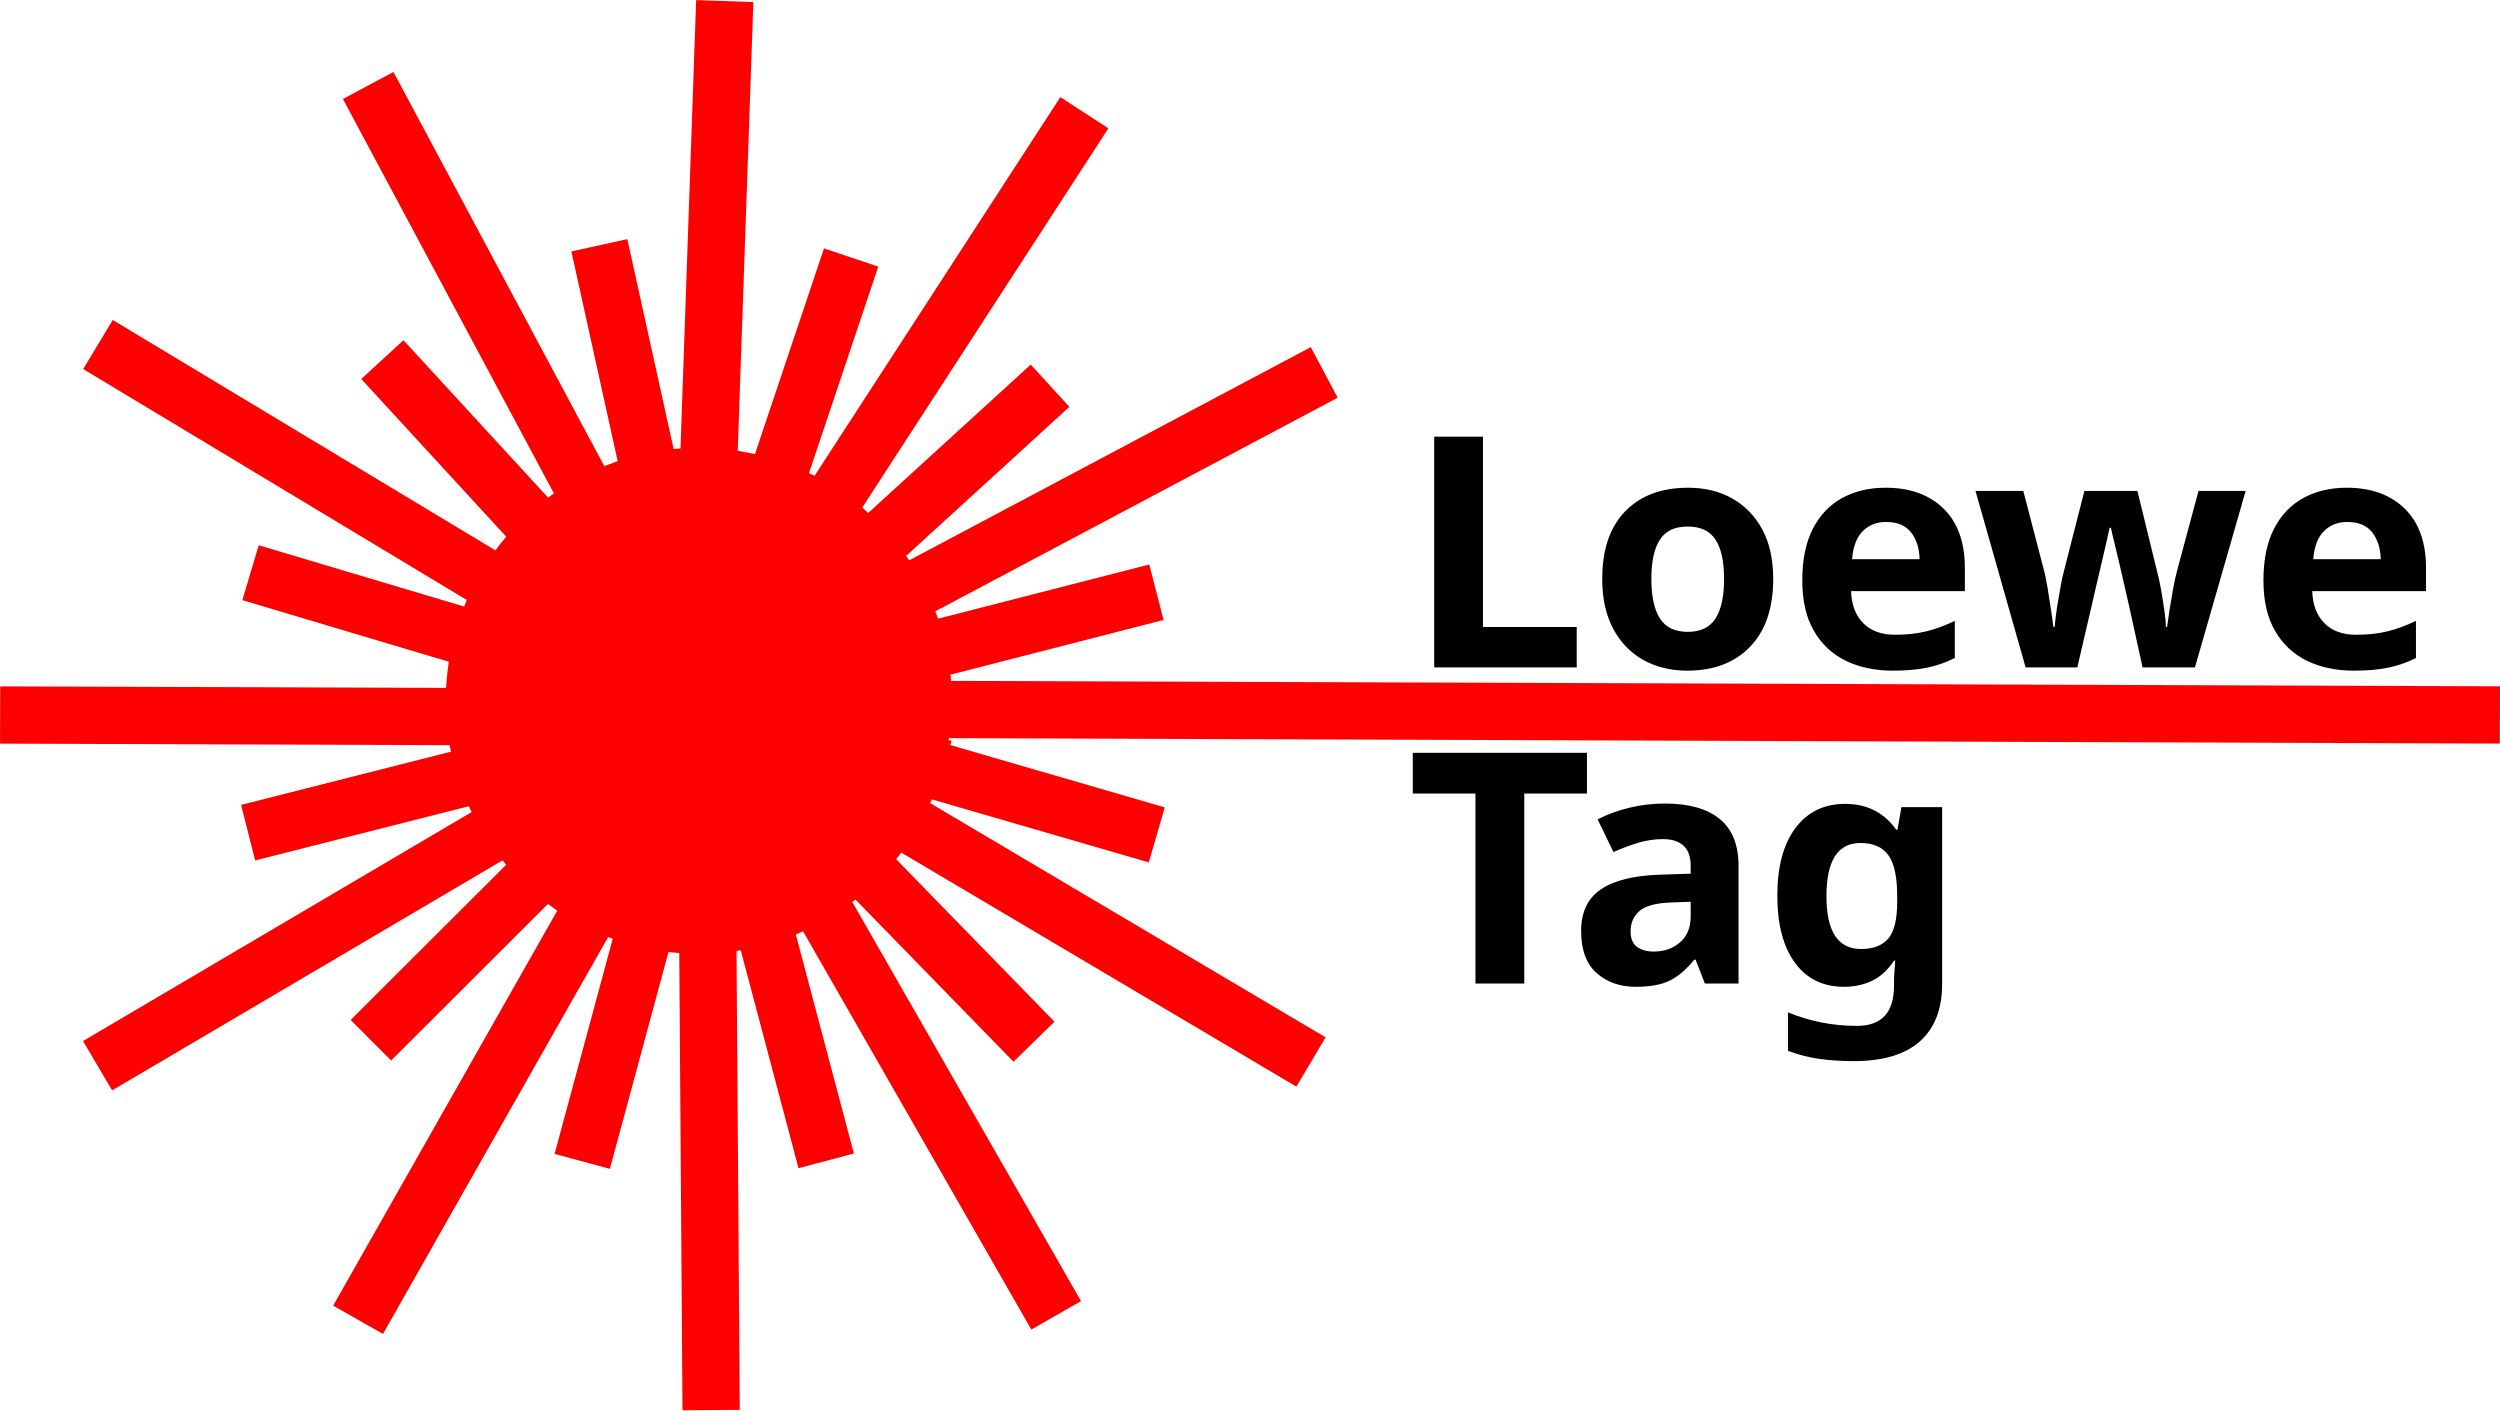
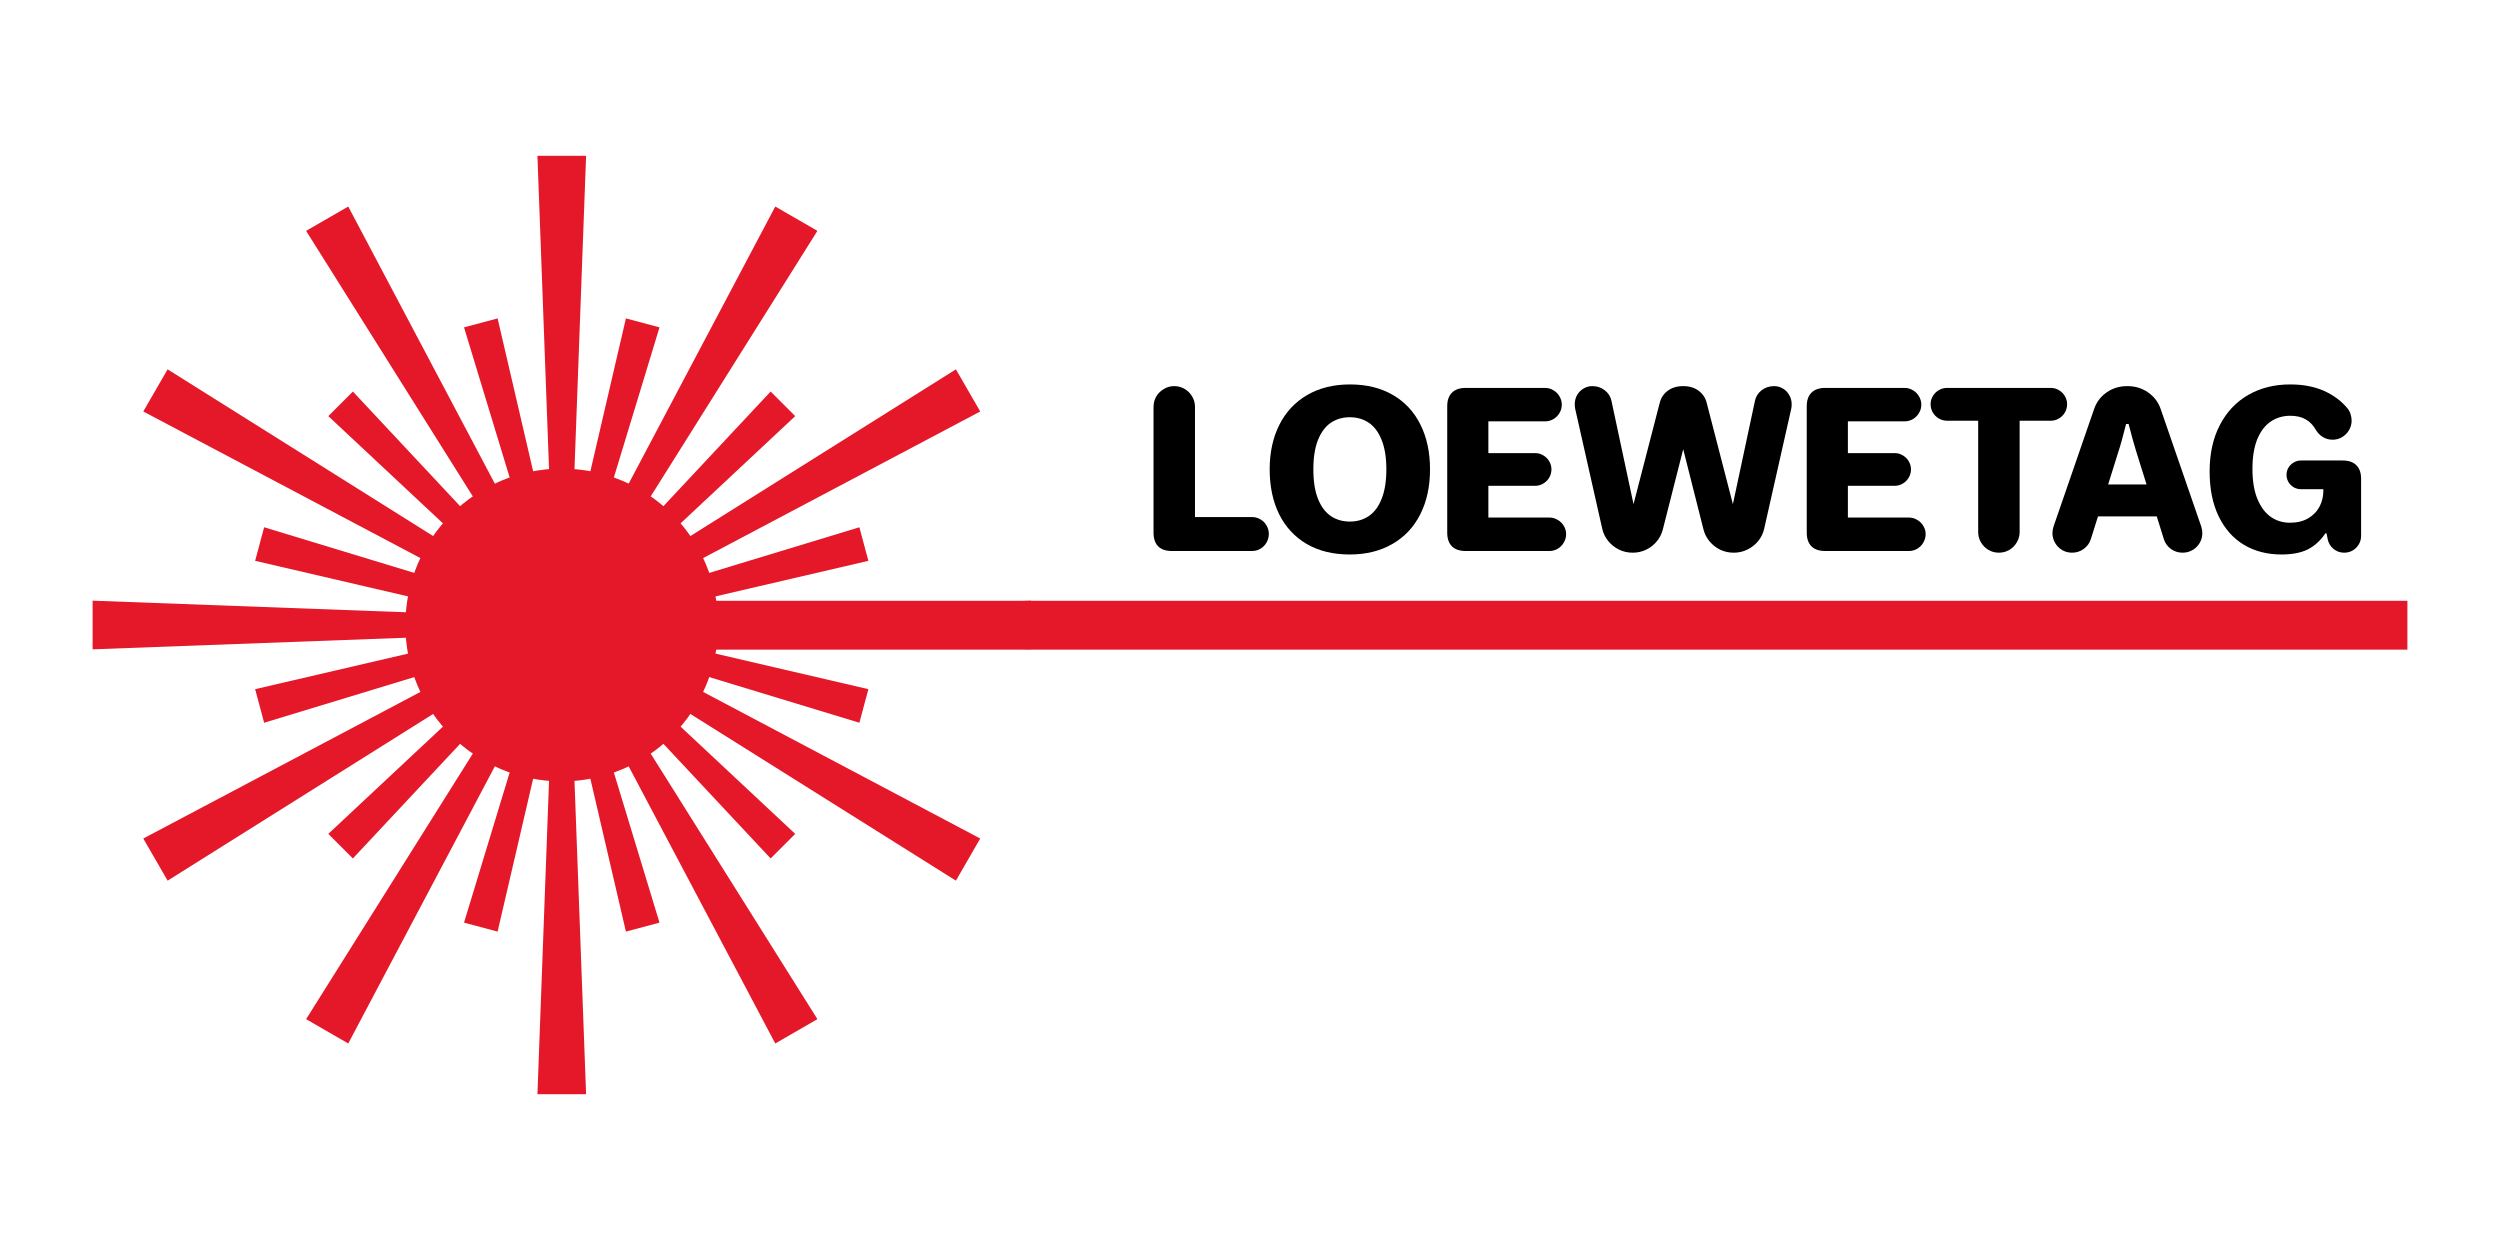
- <svg xmlns="http://www.w3.org/2000/svg" width="711.696" height="401.458">
-   <defs>
-     <style type="text/css">
-    
-     .str1 {stroke:red;stroke-width:16.303}
-     .str0 {stroke:red;stroke-width:16.304}
-     .fil1 {fill:red}
-     .fil0 {fill:red;fill-rule:nonzero}
-    
-   </style>
-   </defs>
-   <g>
-     <rect fill="none" id="canvas_background" height="602" width="802" y="-1" x="-1" />
-   </g>
-   <g>
-     <g id="Capa_x0020_1">
-       <path d="m259.762,218.973c-10.749,33.597 -46.696,52.117 -80.293,41.368c-33.595,-10.747 -52.117,-46.695 -41.368,-80.293c10.747,-33.594 46.695,-52.117 80.292,-41.368c33.595,10.748 52.116,46.699 41.368,80.293z" class="fil0 str0" id="logotype:circle" />
-       <g id="g22195">
-         <path d="m202.505,201.11l126.703,-32.523m-126.703,32.523l0,0l0,0z" class="fil1 str0" id="path22197" />
-         <path d="m202.225,201.751l509.444,1.78m-509.444,-1.78l0,0l0,0z" class="fil1 str0" id="path22199" />
+ <svg xmlns="http://www.w3.org/2000/svg" width="2160" height="1080" viewBox="0 0 2160 1080" version="1.1" id="svg5" xml:space="preserve">
+   <defs id="defs2" />
+   <g id="g658" transform="matrix(3.002664,0,0,3.002664,485.3596,540)" style="fill:#e41828;fill-opacity:1;stroke-width:0.333">
+     <g id="g329" style="stroke-width:0.333;fill:#e41828;fill-opacity:1">
+       <path id="circle630" style="stroke-width:0.183" d="M 45,0 A 45,45 0 0 1 0,45 45,45 0 0 1 -45,0 45,45 0 0 1 0,-45 45,45 0 0 1 45,0 Z" />
+       <g id="use632" style="fill:#e41828;fill-opacity:1;stroke-width:0.333">
+         <path d="M -2,0 -7,-135 H 7 L 2,0" stroke="none" id="path15060" />
+         <path d="M -2,0 -5,-90 H 5 L 2,0" stroke="none" transform="rotate(15)" id="path15062" />
      </g>
-       <g id="logo:beam">
-         <path d="m198.806,197.566l-28.181,-127.74m28.181,127.74l0,0l0,0z" class="fil1 str0" id="short_x0020_beam" />
-         <path d="m199.437,197.868l6.883,-197.558m-6.883,197.558l0,0l0,0z" class="fil1 str0" id="long_x0020_beam" />
+       <g id="use634" style="fill:#e41828;fill-opacity:1;stroke-width:0.333" transform="rotate(30)">
+         <path d="M -2,0 -7,-135 H 7 L 2,0" stroke="none" id="path15066" />
+         <path d="M -2,0 -5,-90 H 5 L 2,0" stroke="none" transform="rotate(15)" id="path15068" />
      </g>
-       <g id="_53027072">
-         <g id="svg_1">
-           <path d="m197.356,198.696l-88.506,-96.322m88.506,96.322l0,0l0,0z" class="fil1 str0" id="_52994400" />
-           <path d="m198.053,198.641l-93.239,-174.308m93.239,174.308l0,0l0,0z" class="fil1 str0" id="_53016832" />
-         </g>
+       <g id="use636" style="fill:#e41828;fill-opacity:1;stroke-width:0.333" transform="rotate(60)">
+         <path d="M -2,0 -7,-135 H 7 L 2,0" stroke="none" id="path15072" />
+         <path d="M -2,0 -5,-90 H 5 L 2,0" stroke="none" transform="rotate(15)" id="path15074" />
      </g>
-       <g id="_51287528">
-         <g id="svg_2">
-           <path d="m196.67,200.439l-125.351,-37.402m125.351,37.402l0,0l0,0z" class="fil1 str0" id="_53041520" />
-           <path d="m197.24,200.034l-169.355,-101.957m169.355,101.957l0,0l0,0z" class="fil1 str0" id="_53055960" />
-         </g>
+       <g id="use638" style="fill:#e41828;fill-opacity:1;stroke-width:0.333" transform="rotate(90)">
+         <path d="M -2,0 -7,-135 H 7 L 2,0" stroke="none" id="path15078" />
+         <path d="M -2,0 -5,-90 H 5 L 2,0" stroke="none" transform="rotate(15)" id="path15080" />
      </g>
-       <g id="_53053992">
-         <g id="svg_3">
-           <path d="m197.425,204.876l-126.795,32.166m126.795,-32.166l0,0l0,0z" class="fil1 str1" id="_51235144" />
-           <path d="m197.706,204.234l-197.675,-0.691m197.675,0.691l0,0l0,0z" class="fil1 str1" id="_52531008" />
-         </g>
+       <g id="use640" style="fill:#e41828;fill-opacity:1;stroke-width:0.333" transform="rotate(120)">
+         <path d="M -2,0 -7,-135 H 7 L 2,0" stroke="none" id="path15084" />
+         <path d="M -2,0 -5,-90 H 5 L 2,0" stroke="none" transform="rotate(15)" id="path15086" />
      </g>
-       <g id="_52536464">
-         <g id="svg_4">
-           <path d="m198.17,203.728l-92.588,92.403m92.588,-92.403l0,0l0,0z" class="fil1 str0" id="_52879288" />
-           <path d="m198.084,203.032l-170.311,100.353m170.311,-100.353l0,0l0,0z" class="fil1 str0" id="_52536576" />
-         </g>
+       <g id="use642" style="fill:#e41828;fill-opacity:1;stroke-width:0.333" transform="rotate(150)">
+         <path d="M -2,0 -7,-135 H 7 L 2,0" stroke="none" id="path15090" />
+         <path d="M -2,0 -5,-90 H 5 L 2,0" stroke="none" transform="rotate(15)" id="path15092" />
      </g>
-       <g id="_52464856">
-         <g id="svg_5">
-           <path d="m199.889,204.342l-34.145,126.275m34.145,-126.275l0,0l0,0z" class="fil1 str0" id="_52536272" />
-           <path d="m199.472,203.782l-97.544,171.935m97.544,-171.935l0,0l0,0z" class="fil1 str0" id="_52536096" />
-         </g>
+       <g id="use644" style="fill:#e41828;fill-opacity:1;stroke-width:0.333" transform="scale(-1)">
+         <path d="M -2,0 -7,-135 H 7 L 2,0" stroke="none" id="path15096" />
+         <path d="M -2,0 -5,-90 H 5 L 2,0" stroke="none" transform="rotate(15)" id="path15098" />
      </g>
-       <g id="_51588400">
-         <g id="svg_6">
-           <path d="m201.685,204.017l33.509,126.447m-33.509,-126.447l0,0l0,0z" class="fil1 str0" id="_52530568" />
-           <path d="m201.043,203.739l1.404,197.674m-1.404,-197.674l0,0l0,0z" class="fil1 str0" id="_51588112" />
-         </g>
+       <g id="use646" style="fill:#e41828;fill-opacity:1;stroke-width:0.333" transform="rotate(-150)">
+         <path d="M -2,0 -7,-135 H 7 L 2,0" stroke="none" id="path15102" />
+         <path d="M -2,0 -5,-90 H 5 L 2,0" stroke="none" transform="rotate(15)" id="path15104" />
      </g>
-       <g id="_51561752">
-         <g id="svg_7">
-           <path d="m203.058,202.863l91.292,93.692m-91.292,-93.692l0,0l0,0z" class="fil1 str0" id="_51588752" />
-           <path d="m202.363,202.941l98.306,171.503m-98.306,-171.503l0,0l0,0z" class="fil1 str0" id="_51560512" />
-         </g>
+       <g id="use648" style="fill:#e41828;fill-opacity:1;stroke-width:0.333" transform="rotate(-120)">
+         <path d="M -2,0 -7,-135 H 7 L 2,0" stroke="none" id="path15108" />
+         <path d="M -2,0 -5,-90 H 5 L 2,0" stroke="none" transform="rotate(15)" id="path15110" />
      </g>
-       <g id="_51590984">
-         <g id="svg_8">
-           <path d="m203.691,201.179l125.618,36.501m-125.618,-36.501l0,0l0,0z" class="fil1 str0" id="_51590224" />
-           <path d="m203.123,201.588l170.084,100.738m-170.084,-100.738l0,0l0,0z" class="fil1 str0" id="_51590552" />
-         </g>
+       <g id="use650" style="fill:#e41828;fill-opacity:1;stroke-width:0.333" transform="rotate(-90)">
+         <path d="M -2,0 -7,-135 H 7 L 2,0" stroke="none" id="path15114" />
+         <path d="M -2,0 -5,-90 H 5 L 2,0" stroke="none" transform="rotate(15)" id="path15116" />
      </g>
-       <g id="_51270408">
-         <g id="svg_9">
-           <path d="m202.316,198.008l96.605,-88.197m-96.605,88.197l0,0l0,0z" class="fil1 str0" id="_51591256" />
-           <path d="m202.369,198.707l174.605,-92.685m-174.605,92.685l0,0l0,0z" class="fil1 str0" id="_51268448" />
-         </g>
+       <g id="use652" style="fill:#e41828;fill-opacity:1;stroke-width:0.333" transform="rotate(-60)">
+         <path d="M -2,0 -7,-135 H 7 L 2,0" stroke="none" id="path15120" />
+         <path d="M -2,0 -5,-90 H 5 L 2,0" stroke="none" transform="rotate(15)" id="path15122" />
      </g>
-       <g id="_51272216">
-         <g id="svg_10">
-           <path d="m200.68,197.326l41.617,-124.014m-41.617,124.014l0,0l0,0z" class="fil1 str0" id="_51271064" />
-           <path d="m201.067,197.91l107.623,-165.815m-107.623,165.815l0,0l0,0z" class="fil1 str0" id="_51271392" />
-         </g>
+       <g id="use654" style="fill:#e41828;fill-opacity:1;stroke-width:0.333" transform="rotate(-30)">
+         <path d="M -2,0 -7,-135 H 7 L 2,0" stroke="none" id="path15126" />
+         <path d="M -2,0 -5,-90 H 5 L 2,0" stroke="none" transform="rotate(15)" id="path15128" />
      </g>
    </g>
-     <text font-weight="bold" xml:space="preserve" text-anchor="start" font-family="sans-serif" font-size="92" id="svg_13" y="190" x="400" stroke-width="0" stroke="#000" fill="#000000">Loewe</text>
-     <text font-weight="bold" xml:space="preserve" text-anchor="start" font-family="sans-serif" font-size="92" id="svg_14" y="280" x="400.348" stroke-width="0" stroke="#000" fill="#000000">Tag</text>
+     <path id="rect685" style="stroke-width:1.665" d="M 0.641,-6.968 H 531.075 V 7.09 H 0.641 Z" />
  </g>
+   <g aria-label="LOEWETAG" id="text1295" style="font-size:186.667px;font-family:Jellee;-inkscape-font-specification:'Jellee, Normal';stroke-width:5">
+     <path d="m 1012.511,476.068 q -7.747,0 -11.849,-4.01 -4.01,-4.102 -4.01,-11.849 V 351.563 q 0,-4.922 2.37,-9.023 2.461,-4.102 6.562,-6.471 4.102,-2.461 8.932,-2.461 4.922,0 9.024,2.461 4.102,2.37 6.471,6.471 2.461,4.102 2.461,9.023 v 95.156 h 49.219 q 3.919,0 7.292,2.005 3.372,1.914 5.287,5.286 2.005,3.372 2.005,7.292 0,4.01 -2.005,7.474 -1.914,3.372 -5.287,5.378 -3.372,1.914 -7.292,1.914 z" id="path15180" />
+     <path d="m 1166.092,479.076 q -21.419,0 -37.005,-9.023 -15.586,-9.115 -23.88,-25.703 -8.203,-16.68 -8.203,-38.828 0,-21.966 8.385,-38.555 8.385,-16.589 24.062,-25.703 15.677,-9.115 37.005,-9.115 21.419,0 37.005,9.115 15.586,9.023 23.789,25.612 8.294,16.497 8.294,38.646 0,22.148 -8.386,38.737 -8.294,16.589 -24.062,25.703 -15.677,9.115 -37.005,9.115 z m 0.182,-28.438 q 9.297,0 16.315,-4.74 7.109,-4.74 11.12,-14.857 4.101,-10.117 4.101,-25.521 0,-15.404 -4.101,-25.43 -4.011,-10.117 -11.12,-14.857 -7.018,-4.74 -16.315,-4.74 -9.297,0 -16.406,4.74 -7.018,4.74 -11.12,14.857 -4.01,10.026 -4.01,25.43 0,15.404 4.01,25.521 4.102,10.117 11.12,14.857 7.109,4.74 16.406,4.74 z" id="path15182" />
+     <path d="m 1266.353,476.068 q -7.747,0 -11.849,-4.01 -4.101,-4.102 -4.101,-11.849 V 351.016 q 0,-7.747 4.101,-11.758 4.102,-4.102 11.849,-4.102 h 68.633 q 3.828,0 7.109,2.005 3.372,1.914 5.287,5.286 2.005,3.281 2.005,7.292 0,3.828 -2.005,7.109 -1.914,3.281 -5.287,5.286 -3.281,1.914 -7.109,1.914 h -49.037 v 27.435 h 40.469 q 3.737,0 6.927,1.914 3.281,1.914 5.195,5.195 1.914,3.19 1.914,6.927 0,3.828 -1.914,7.109 -1.914,3.281 -5.195,5.195 -3.19,1.914 -6.927,1.914 h -40.469 v 27.435 h 52.773 q 3.828,0 7.109,2.005 3.372,1.914 5.287,5.195 2.005,3.281 2.005,7.109 0,3.919 -2.005,7.292 -1.914,3.372 -5.287,5.378 -3.281,1.914 -7.109,1.914 z" id="path15184" />
+     <path d="m 1410.637,477.527 q -6.38,0 -11.94,-2.734 -5.469,-2.734 -9.297,-7.474 -3.828,-4.74 -5.104,-10.664 l -23.333,-103.451 q -0.365,-1.276 -0.365,-3.919 0,-4.375 2.005,-7.93 2.096,-3.646 5.56,-5.651 3.463,-2.096 7.565,-2.096 6.289,0 10.846,3.646 4.648,3.646 5.742,9.115 l 19.049,89.232 22.604,-87.409 q 1.641,-6.654 6.927,-10.573 5.378,-4.01 13.399,-4.01 8.021,0 13.307,4.01 5.378,3.919 7.018,10.573 l 22.604,87.409 19.05,-89.232 q 1.094,-5.469 5.651,-9.115 4.648,-3.646 10.938,-3.646 4.102,0 7.565,2.096 3.464,2.005 5.469,5.651 2.096,3.555 2.096,7.93 0,2.643 -0.365,3.919 l -23.333,103.451 q -1.276,5.924 -5.104,10.664 -3.828,4.74 -9.388,7.474 -5.469,2.734 -11.849,2.734 -6.198,0 -11.667,-2.552 -5.378,-2.643 -9.206,-7.201 -3.828,-4.557 -5.287,-10.391 l -17.5,-69.271 -17.591,69.271 q -1.458,5.833 -5.287,10.391 -3.737,4.557 -9.206,7.201 -5.378,2.552 -11.576,2.552 z" id="path15186" />
+     <path d="m 1576.978,476.068 q -7.747,0 -11.849,-4.01 -4.102,-4.102 -4.102,-11.849 V 351.016 q 0,-7.747 4.102,-11.758 4.102,-4.102 11.849,-4.102 h 68.633 q 3.828,0 7.109,2.005 3.372,1.914 5.287,5.286 2.005,3.281 2.005,7.292 0,3.828 -2.005,7.109 -1.914,3.281 -5.287,5.286 -3.281,1.914 -7.109,1.914 h -49.036 v 27.435 h 40.469 q 3.737,0 6.927,1.914 3.281,1.914 5.195,5.195 1.914,3.19 1.914,6.927 0,3.828 -1.914,7.109 -1.914,3.281 -5.195,5.195 -3.19,1.914 -6.927,1.914 h -40.469 v 27.435 h 52.773 q 3.828,0 7.109,2.005 3.372,1.914 5.287,5.195 2.005,3.281 2.005,7.109 0,3.919 -2.005,7.292 -1.914,3.372 -5.287,5.378 -3.281,1.914 -7.109,1.914 z" id="path15188" />
+     <path d="m 1727.005,477.527 q -4.831,0 -8.932,-2.37 -4.102,-2.461 -6.562,-6.563 -2.37,-4.102 -2.37,-8.932 v -96.159 h -26.888 q -3.828,0 -7.109,-1.914 -3.281,-1.914 -5.195,-5.195 -1.914,-3.281 -1.914,-7.109 0,-3.828 1.914,-7.018 1.914,-3.281 5.195,-5.195 3.281,-1.914 7.109,-1.914 h 89.597 q 3.828,0 7.018,1.914 3.281,1.914 5.195,5.195 1.914,3.19 1.914,7.018 0,3.828 -1.914,7.109 -1.914,3.281 -5.195,5.195 -3.19,1.914 -7.018,1.914 h -26.888 v 96.159 q 0,4.831 -2.461,8.932 -2.37,4.102 -6.471,6.563 -4.101,2.37 -9.023,2.37 z" id="path15190" />
+     <path d="m 1790.26,477.527 q -4.648,0 -8.568,-2.279 -3.828,-2.279 -6.107,-6.198 -2.279,-3.919 -2.279,-8.477 0,-2.552 0.911,-5.56 l 35.091,-101.628 q 3.008,-8.841 10.755,-14.31 7.747,-5.469 17.956,-5.469 10.208,0 17.956,5.469 7.838,5.469 10.846,14.31 l 35.091,101.628 q 0.911,3.008 0.911,5.56 0,4.557 -2.279,8.477 -2.279,3.919 -6.198,6.198 -3.919,2.279 -8.568,2.279 -5.651,0 -10.208,-3.281 -4.466,-3.372 -6.016,-8.477 l -6.107,-19.596 h -50.768 l -6.198,19.596 q -1.55,5.104 -6.107,8.477 -4.466,3.281 -10.117,3.281 z m 31.172,-58.971 h 33.177 l -8.932,-28.529 q -1.003,-3.008 -3.099,-10.664 -2.096,-7.656 -3.463,-13.034 h -2.188 q -1.094,4.466 -3.281,12.578 -2.188,8.021 -3.281,11.12 z" id="path15192" />
+     <path d="m 1971.094,479.076 q -18.32,0 -32.357,-8.385 -13.945,-8.385 -21.784,-24.518 -7.839,-16.224 -7.839,-38.828 0,-23.151 8.841,-40.104 8.841,-17.044 24.609,-26.068 15.768,-9.023 36.185,-9.023 16.588,0 28.984,5.469 12.396,5.469 20.508,15.221 1.732,2.096 2.643,4.922 0.911,2.826 0.911,5.742 0,4.375 -2.279,8.203 -2.188,3.737 -6.016,6.016 -3.737,2.188 -8.112,2.188 -4.557,0 -8.385,-2.279 -3.828,-2.37 -6.016,-6.107 -3.464,-6.107 -8.841,-9.206 -5.378,-3.099 -13.398,-3.099 -9.206,0 -16.589,4.831 -7.383,4.831 -11.758,15.13 -4.284,10.3 -4.284,25.977 0,15.768 4.375,26.159 4.375,10.391 11.667,15.404 7.292,4.922 16.224,4.922 9.388,0 15.859,-3.828 6.562,-3.828 9.844,-10.117 3.281,-6.289 3.281,-13.49 v -1.549 h -19.414 q -3.281,0 -6.198,-1.641 -2.826,-1.732 -4.557,-4.557 -1.641,-2.917 -1.641,-6.289 0,-3.281 1.641,-6.107 1.732,-2.826 4.557,-4.466 2.917,-1.732 6.198,-1.732 h 36.185 q 7.747,0 11.758,4.102 4.102,4.01 4.102,11.758 v 49.31 q 0,3.919 -2.005,7.292 -1.914,3.281 -5.287,5.286 -3.372,1.914 -7.292,1.914 -5.287,0 -9.297,-3.281 -4.01,-3.372 -5.013,-8.477 l -1.003,-5.013 h -0.911 q -6.289,9.297 -15.13,13.854 -8.841,4.466 -22.969,4.466 z" id="path15194" />
+   </g>
+   <g id="layer1" />
</svg>
